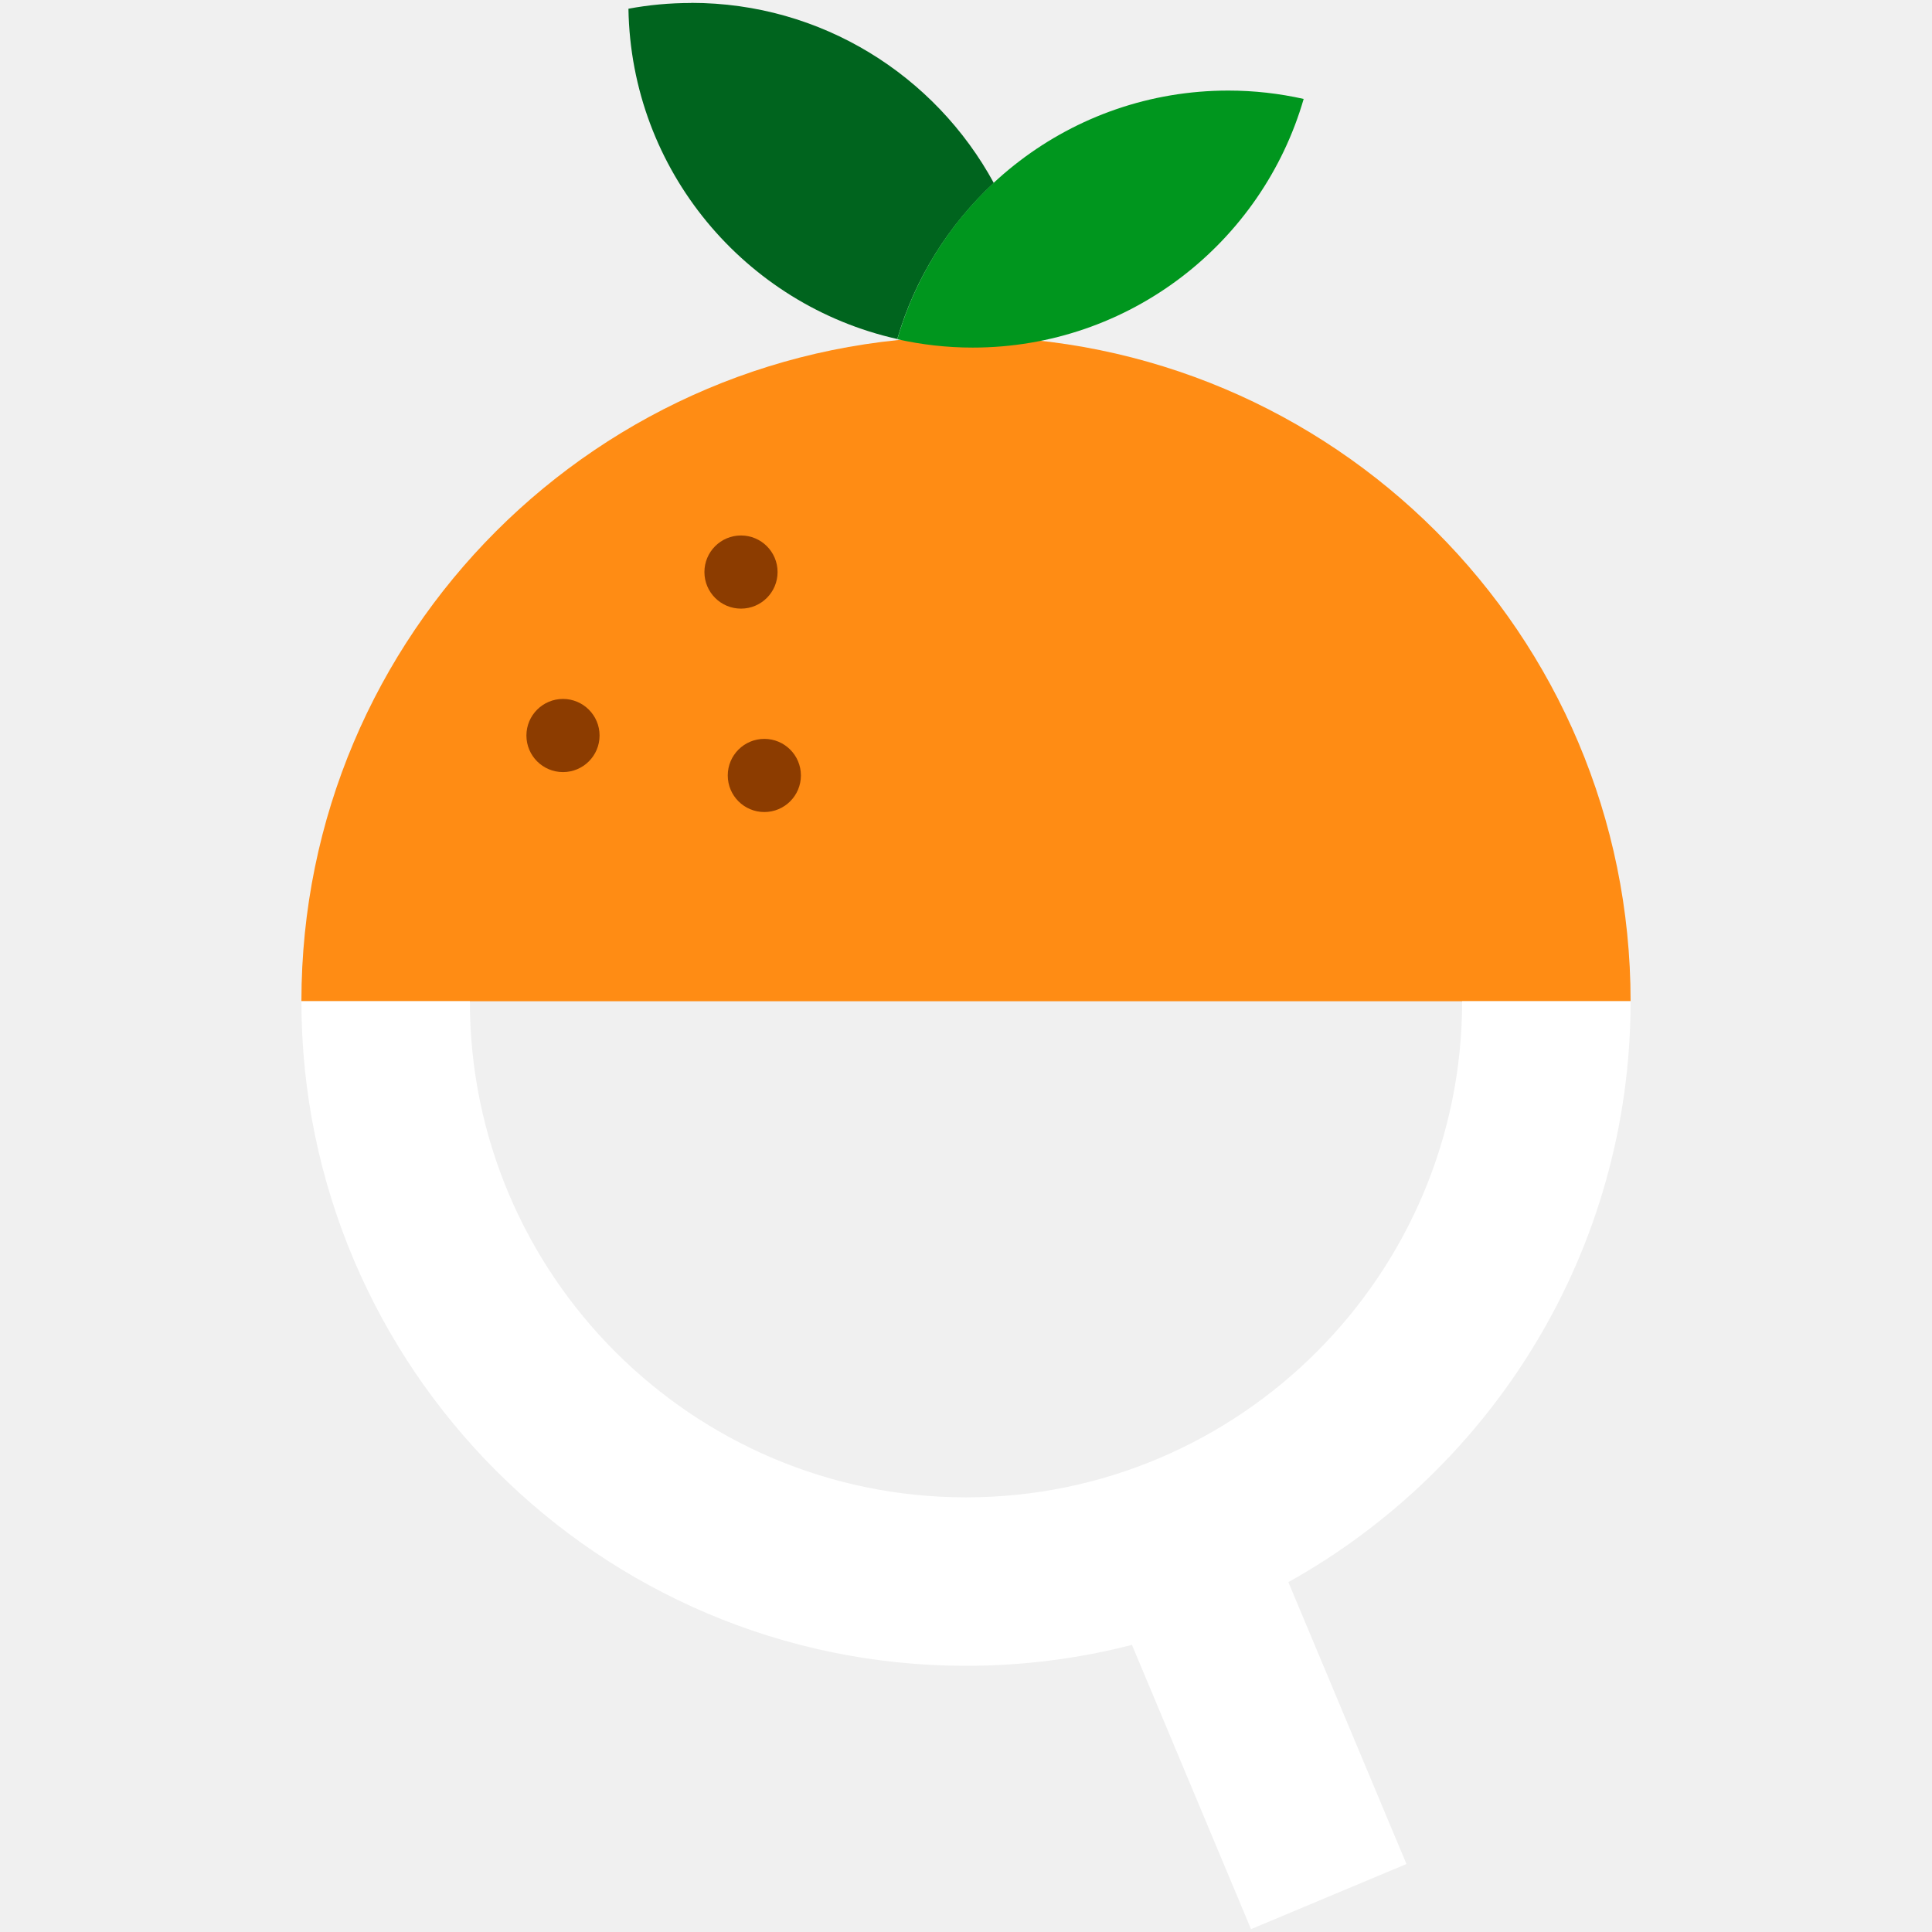
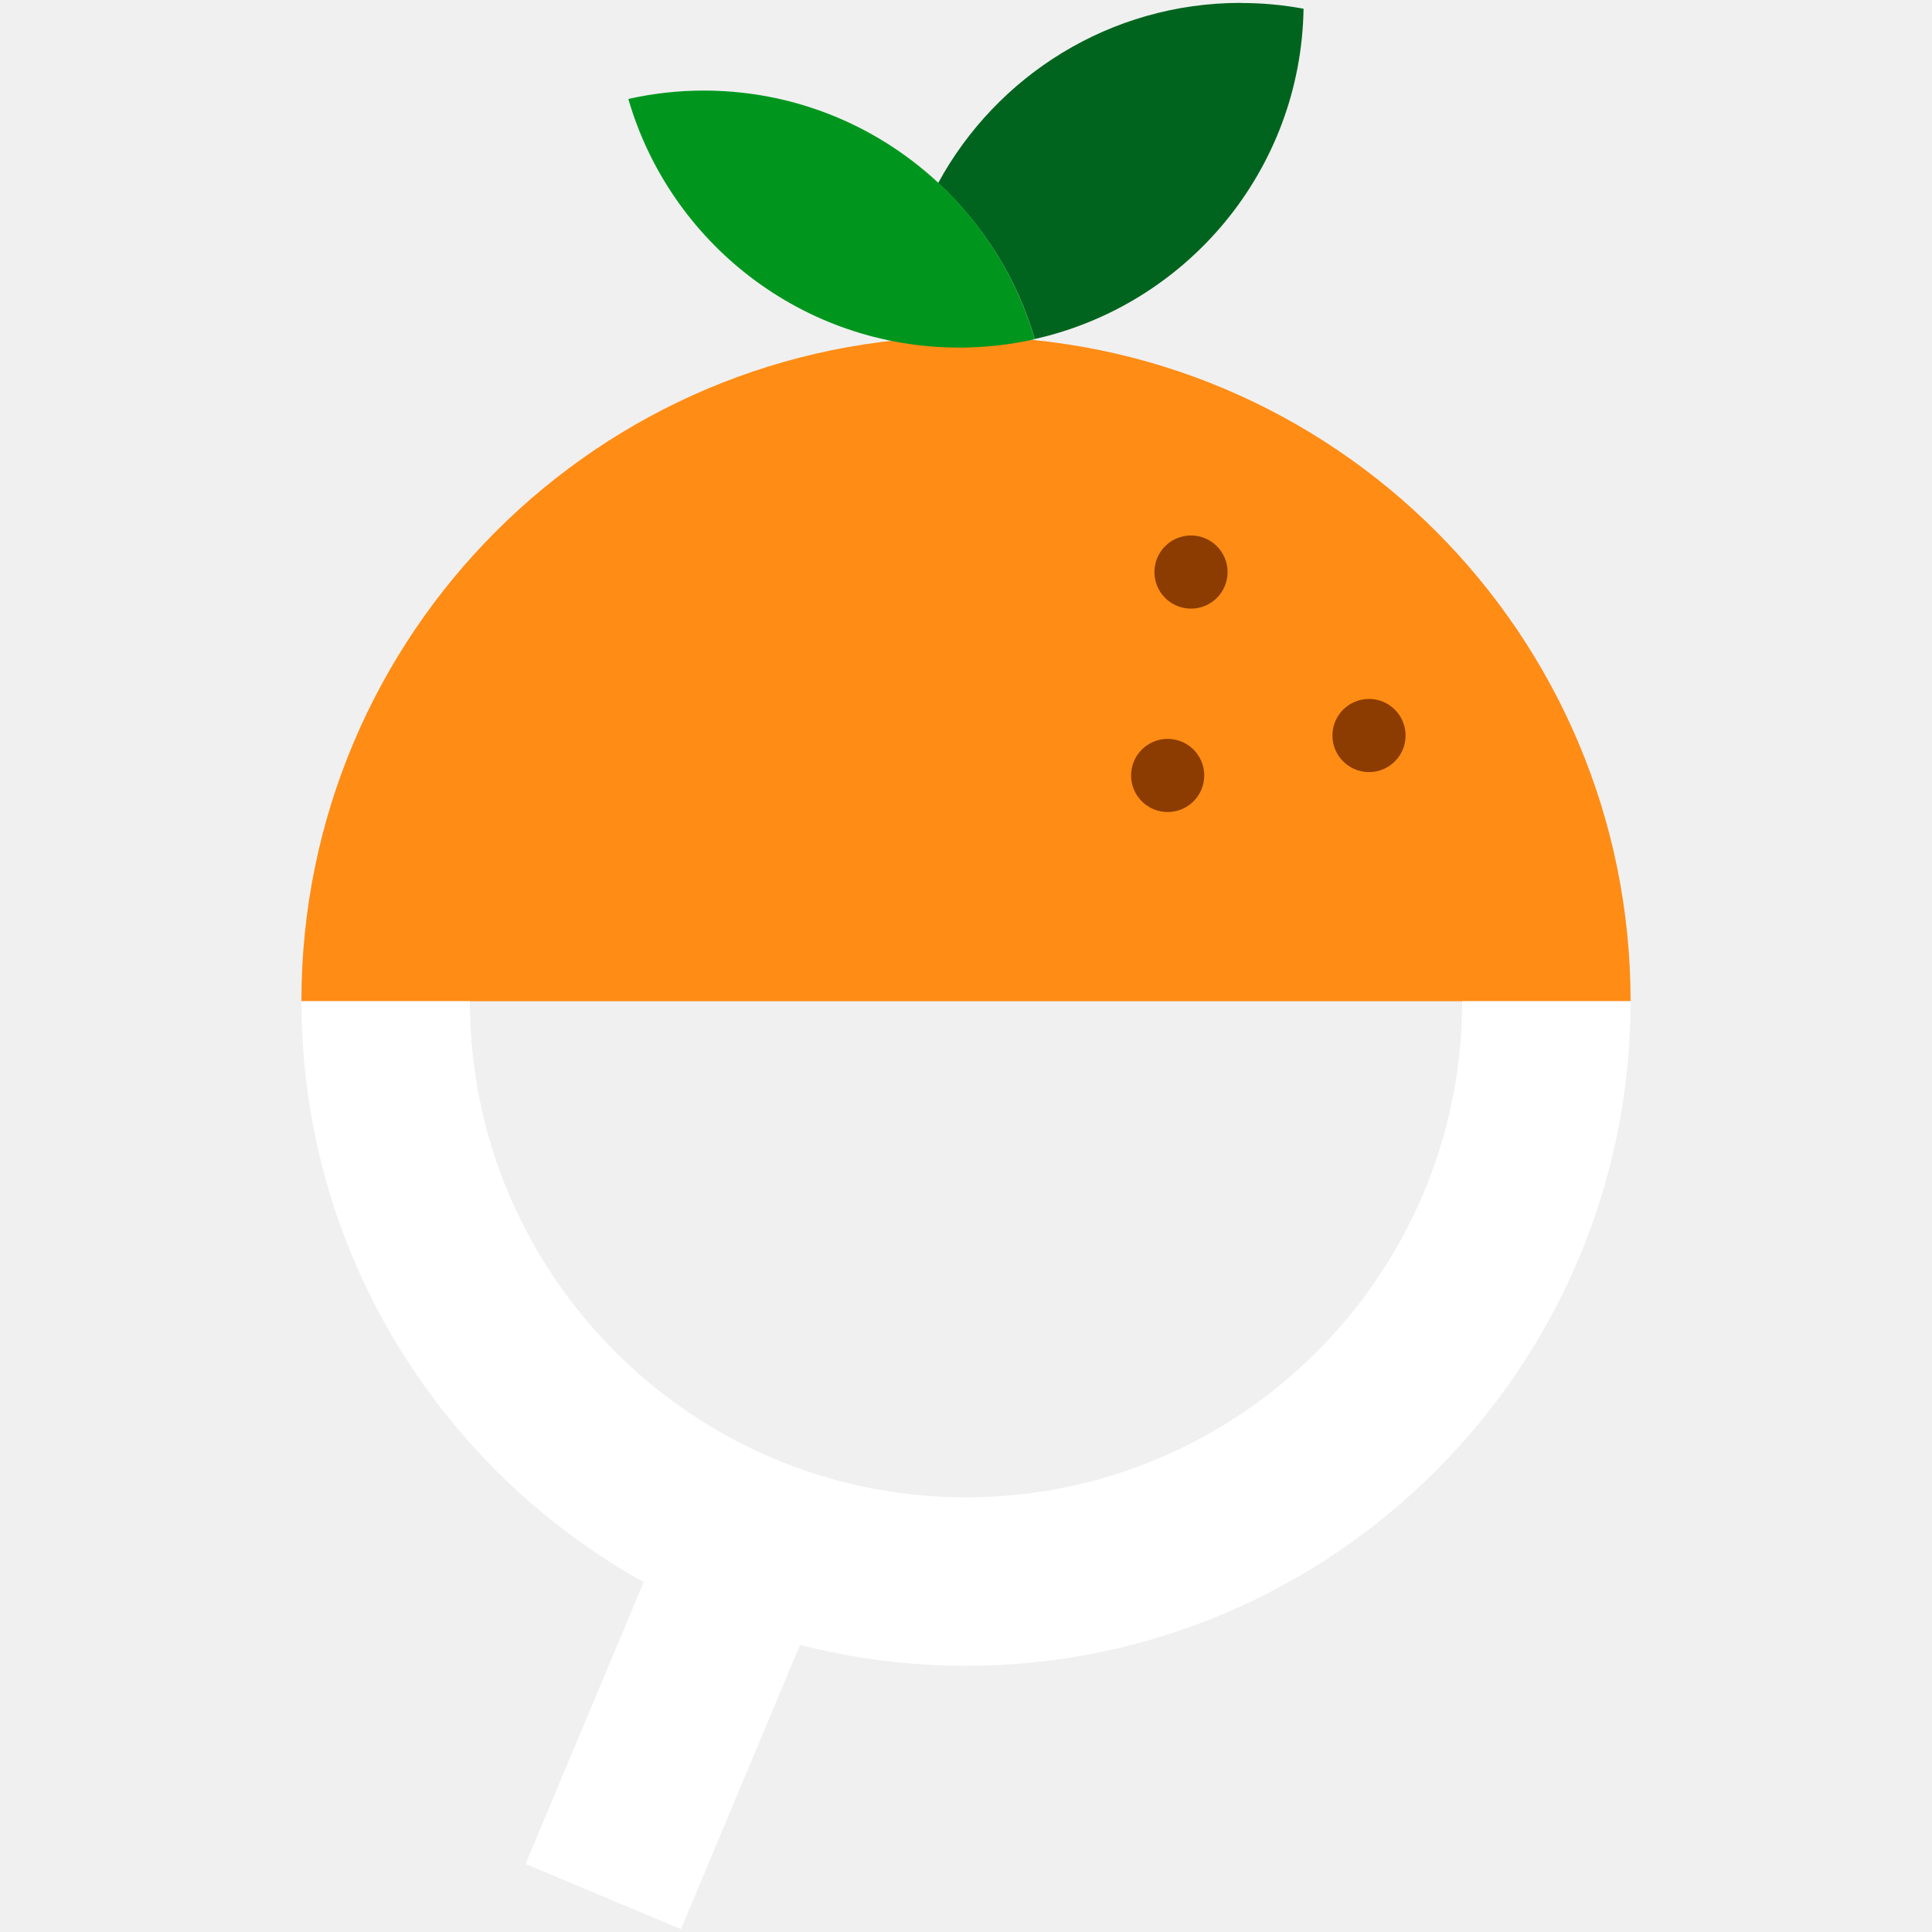
- <svg xmlns="http://www.w3.org/2000/svg" width="178" height="178" viewBox="0 0 178 178" version="1.1" id="svg3069">
-   <defs id="defs3066" />
-   <g id="layer1">
-     <g id="g3232" transform="matrix(-1,0,0,1.000008,211.85,-30.076)">
-       <g id="g3224">
-         <path class="e" d="m 61.62,122.32 c 0,-33.82 27.41,-61.23 61.23,-61.23 33.82,0 61.23,27.41 61.23,61.23 z" id="path3216" style="fill:#ff8c14" />
-         <circle class="f" cx="143.58" cy="82.78" r="3.37" id="circle3218" style="fill:#8c3c00" />
-         <circle class="f" cx="159.98" cy="97.84" r="3.37" id="circle3220" style="fill:#8c3c00" />
-         <circle class="f" cx="141.43" cy="101.52" r="3.37" id="circle3222" style="fill:#8c3c00" />
+ <svg xmlns="http://www.w3.org/2000/svg" width="178px" height="178px" viewBox="0 0 178 178" version="1.1">
+   <g id="Artboard" stroke="none" stroke-width="1" fill="none" fill-rule="evenodd">
+     <g id="off-logo-icon-dark" transform="translate(27.77, 0.265)" fill-rule="nonzero">
+       <g id="g2989" transform="translate(0, 30.75)">
+         <path d="M0,61.23 C0,27.41 27.41,-1.19949929e-24 61.23,-1.19949929e-24 C95.05,-1.19949929e-24 122.46,27.41 122.46,61.23 L0,61.23 Z" id="path2979" fill="#FF8C14" />
+         <circle id="circle2983" fill="#8C3C00" cx="81.96" cy="21.69" r="3.37" />
+         <circle id="circle2985" fill="#8C3C00" cx="98.36" cy="36.75" r="3.37" />
+         <circle id="circle2987" fill="#8C3C00" cx="79.81" cy="40.43" r="3.37" />
      </g>
-       <path class="d" d="m 93.15,175.84 -10.88,25.97 14.32,6 10.97,-26.19 c 4.89,1.26 10.01,1.93 15.29,1.93 33.76,0 61.23,-27.47 61.23,-61.23 h -15.52 c 0,25.2 -20.5,45.71 -45.71,45.71 -25.21,0 -45.71,-20.5 -45.71,-45.71 H 61.62 c 0,22.99 12.74,43.05 31.53,53.52 z" id="path3226" style="fill:#ffffff" />
-       <path class="b" d="m 148.17,30.34 c -12.04,0 -22.5,6.71 -27.88,16.59 4.14,3.86 7.27,8.79 8.89,14.38 14.01,-3.14 24.53,-15.53 24.77,-30.43 -1.87,-0.35 -3.8,-0.53 -5.78,-0.53 z" id="path3228" style="fill:#00641e" />
-       <path class="c" d="m 98.68,38.42 c -2.38,0 -4.7,0.27 -6.94,0.77 3.83,13.23 16.03,22.91 30.5,22.91 2.38,0 4.7,-0.27 6.94,-0.77 C 125.35,48.1 113.15,38.42 98.68,38.42 Z" id="path3230" style="fill:#00961e" />
+       <path d="M31.53,145.5 L20.65,171.47 L34.97,177.47 L45.94,151.28 C50.83,152.54 55.95,153.21 61.23,153.21 C94.99,153.21 122.46,125.74 122.46,91.98 L106.94,91.98 C106.94,117.18 86.44,137.69 61.23,137.69 C36.02,137.69 15.52,117.19 15.52,91.98 L0,91.98 C0,114.97 12.74,135.03 31.53,145.5 L31.53,145.5 Z" id="path2991" fill="#FFFFFF" />
+       <path d="M86.55,-3.55271368e-15 C74.51,-3.55271368e-15 64.05,6.71 58.67,16.59 C62.81,20.45 65.94,25.38 67.56,30.97 C81.57,27.83 92.09,15.44 92.33,0.54 C90.46,0.19 88.53,0.01 86.55,0.01 L86.55,-3.55271368e-15 Z" id="path2993" fill="#00641E" />
+       <path d="M37.06,8.08 C34.68,8.08 32.36,8.35 30.12,8.85 C33.95,22.08 46.15,31.76 60.62,31.76 C63,31.76 65.32,31.49 67.56,30.99 C63.73,17.76 51.53,8.08 37.06,8.08 Z" id="path2995" fill="#00961E" />
    </g>
  </g>
</svg>
